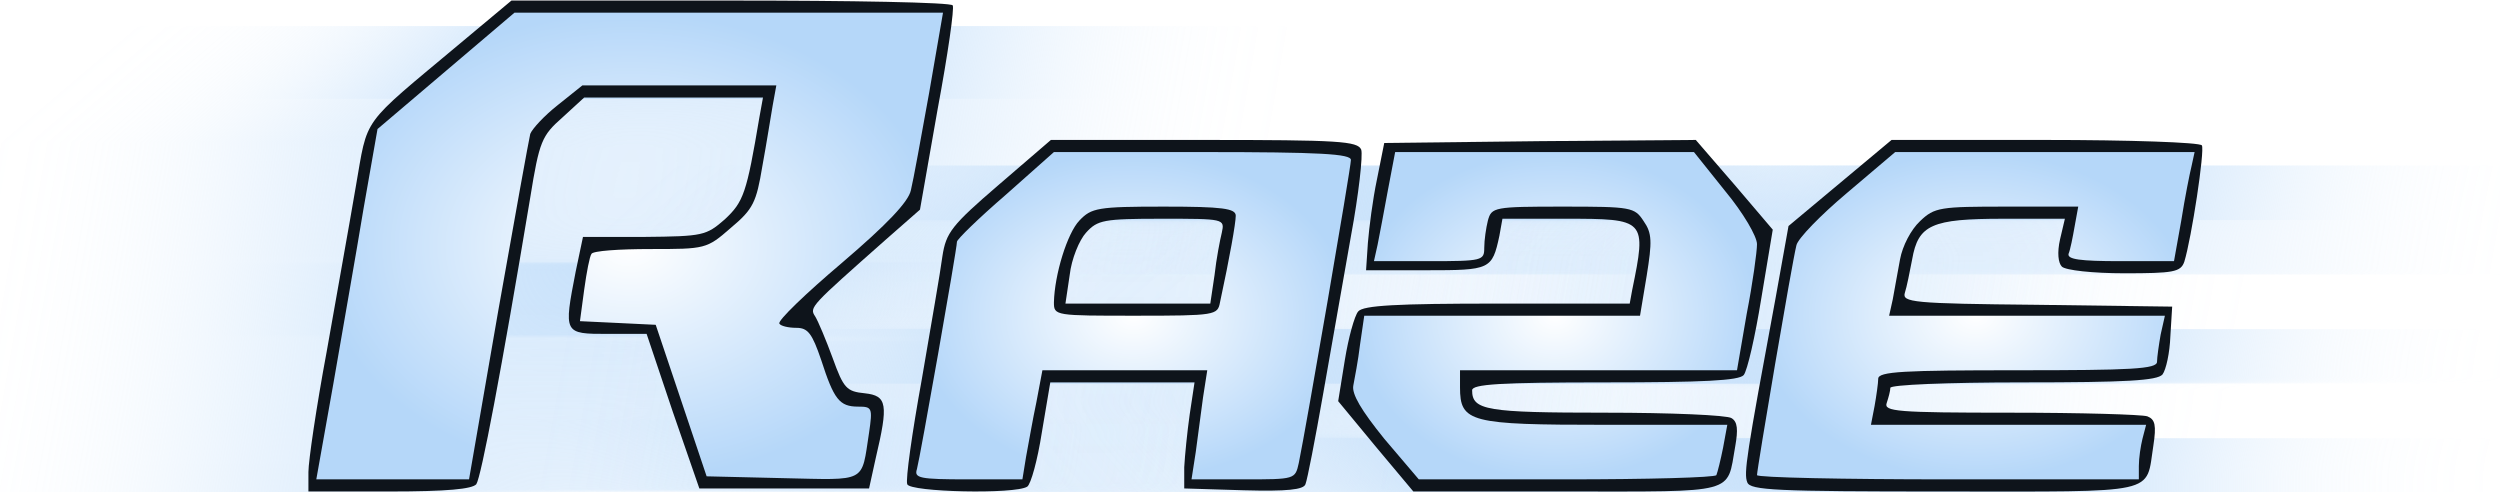
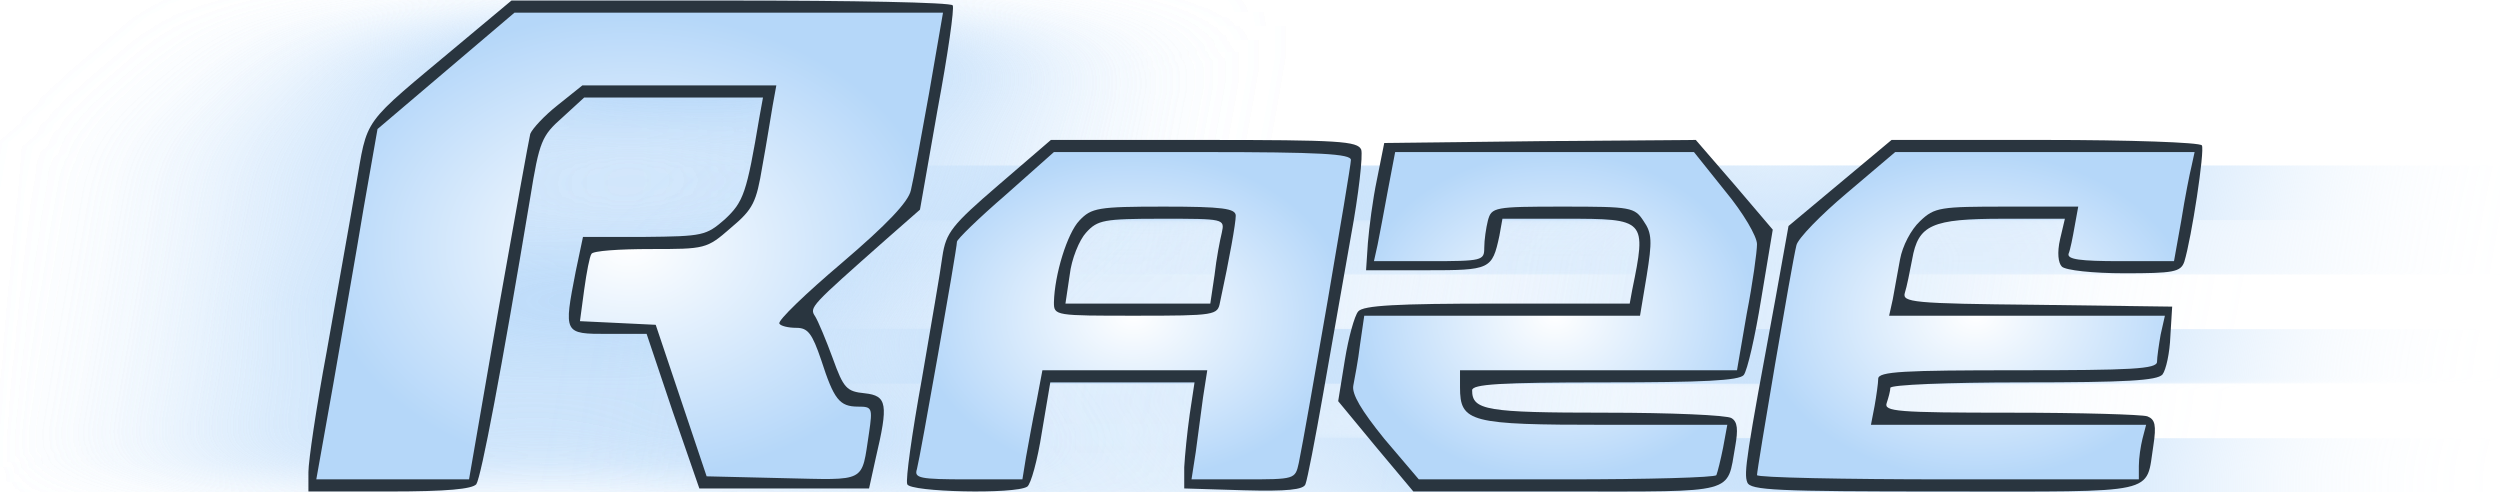
<svg xmlns="http://www.w3.org/2000/svg" xmlns:xlink="http://www.w3.org/1999/xlink" version="1.0" width="412.473" height="81.01" viewBox="0 0 412.473 81.01" preserveAspectRatio="xMidYMid" id="svg132">
  <defs id="defs136">
    <linearGradient id="linearGradient20205">
      <stop style="stop-color:#ffffff;stop-opacity:1" offset="0" id="stop20201" />
      <stop style="stop-color:#b5d7f9;stop-opacity:1" offset="1" id="stop20203" />
    </linearGradient>
    <filter style="color-interpolation-filters:sRGB;" id="filter35921" x="-0.825" y="-0" width="2.649" height="1.001">
      <feGaussianBlur stdDeviation="24.805 0.01" result="blur" id="feGaussianBlur35919" />
    </filter>
    <filter style="color-interpolation-filters:sRGB;" id="filter35925" x="-0.893" y="-0" width="2.787" height="1.001">
      <feGaussianBlur stdDeviation="24.805 0.01" result="blur" id="feGaussianBlur35923" />
    </filter>
    <filter style="color-interpolation-filters:sRGB;" id="filter35929" x="-0.83" y="-0" width="2.66" height="1.001">
      <feGaussianBlur stdDeviation="24.805 0.01" result="blur" id="feGaussianBlur35927" />
    </filter>
-     <filter style="color-interpolation-filters:sRGB;" id="filter35933" x="-0.576" y="-0" width="2.151" height="1.001">
-       <feGaussianBlur stdDeviation="24.805 0.01" result="blur" id="feGaussianBlur35931" />
+     <filter style="color-interpolation-filters:sRGB;" id="filter35933" x="-0.692" y="-0.156" width="2.384" height="1.313">
+       <feGaussianBlur stdDeviation="24.805 0.01" result="fbSourceGraphic" id="feGaussianBlur35931" />
+       <feColorMatrix result="fbSourceGraphicAlpha" in="fbSourceGraphic" values="0 0 0 -1 0 0 0 0 -1 0 0 0 0 -1 0 0 0 0 1 0" id="feColorMatrix14371" />
+       <feGaussianBlur id="feGaussianBlur14373" stdDeviation="5" result="fbSourceGraphic" in="fbSourceGraphic" />
+       <feGaussianBlur id="feGaussianBlur14375" stdDeviation="0.01" in="fbSourceGraphic" result="result1" />
+       <feComposite in2="result1" id="feComposite14377" operator="arithmetic" in="fbSourceGraphic" k2="0.5" k3="0.5" result="result2" />
+       <feBlend in2="fbSourceGraphic" id="feBlend14379" mode="normal" result="result3" />
    </filter>
    <radialGradient xlink:href="#linearGradient20205" id="radialGradient3161" cx="97" cy="45.5" fx="97" fy="45.5" r="51.7" gradientTransform="matrix(1,0,0,0.7446808,0.08560932,14.70629)" gradientUnits="userSpaceOnUse" />
    <radialGradient xlink:href="#linearGradient20205" id="radialGradient3163" cx="180.144" cy="57" fx="180.144" fy="57" r="35.856" gradientTransform="matrix(1,0,0,0.7530116,0.08560932,17.1676)" gradientUnits="userSpaceOnUse" />
    <radialGradient xlink:href="#linearGradient20205" id="radialGradient3165" cx="249.682" cy="57" fx="249.682" fy="57" r="33.318" gradientTransform="matrix(1,0,0,0.8103803,0.08560932,13.89759)" gradientUnits="userSpaceOnUse" />
    <radialGradient xlink:href="#linearGradient20205" id="radialGradient3167" cx="319.1" cy="57" fx="319.1" fy="57" r="36.1" gradientTransform="matrix(1,0,0,0.7479224,0.08560932,17.45769)" gradientUnits="userSpaceOnUse" />
  </defs>
  <g fill="#b5d7f9" id="g130-5" transform="translate(-43.8278,-5.789289)">
    <path d="m 96.186,71.389 c 1.5,-8.7 3.8,-21.7 5,-29 l 2.3,-13.1 11.3,-9.6 11.3,-9.6 h 35.3 35.4 l -2.3,13.3 c -1.3,7.2 -2.6,14.4 -3,16 -0.4,1.9 -3.9,5.6 -11.4,12 -5.9,5 -10.6,9.5 -10.3,10 0.2,0.4 1.5,0.7 2.8,0.7 1.9,0 2.6,0.9 4.1,5.3 2.1,6.5 3,7.7 6.1,7.7 2.3,0 2.4,0.2 1.8,4.3 -1.3,8.4 -0.2,7.8 -14.2,7.5 l -12.6,-0.3 -4.2,-12.5 -4.2,-12.5 -6.2,-0.3 -6.3,-0.3 0.7,-5.2 c 0.4,-2.9 0.9,-5.5 1.2,-5.9 0.2,-0.5 4.6,-0.8 9.7,-0.8 9.1,0 9.3,0 13.3,-3.5 3.7,-3.1 4.2,-4.2 5.2,-10.2 0.7,-3.8 1.4,-8.3 1.7,-10 l 0.6,-3.3 h -16 -16 l -4,3.2 c -2.3,1.8 -4.3,4 -4.6,4.8 -0.2,0.8 -2.6,14 -5.3,29.3 l -4.8,27.7 h -12.6 -12.6 z" id="path122-6" style="filter:url(#filter35933)" />
    <path d="m 192.486,85.389 c 0.5,-1.8 6.6,-36.3 6.6,-37.5 0,-0.4 3.6,-3.9 8,-7.7 l 8,-7.1 h 24.5 c 19.5,0 24.5,0.3 24.5,1.3 0,1.3 -7.4,44.2 -8.6,50 -0.6,2.7 -0.6,2.7 -9.1,2.7 h -8.6 l 0.7,-4.5 c 0.3,-2.5 0.9,-6.5 1.2,-9 l 0.7,-4.5 h -13.6 -13.6 l -1,5.3 c -0.6,2.8 -1.3,6.9 -1.7,9 l -0.6,3.7 h -9 c -8,0 -8.9,-0.2 -8.4,-1.7 z m 50,-27.5 c 1.6,-7.4 2.6,-13.1 2.6,-14.3 0,-1.2 -2.2,-1.5 -11.8,-1.5 -11,0 -12,0.2 -14,2.3 -2,2.1 -4.1,8.9 -4.2,13.5 0,2.2 0.2,2.2 13.5,2.2 13.2,0 13.5,-0.1 13.9,-2.2 z" id="path124-2" style="filter:url(#filter35929)" />
    <path d="m 269.586,80.389 c -3.8,-4.7 -5.4,-7.4 -5.1,-8.8 0.2,-1.1 0.8,-4.1 1.1,-6.7 l 0.7,-4.8 h 22.8 22.7 l 1.1,-6.6 c 0.9,-5.6 0.9,-7 -0.5,-9 -1.5,-2.3 -2,-2.4 -13.3,-2.4 -11.4,0 -11.8,0.1 -12.4,2.3 -0.3,1.2 -0.6,3.2 -0.6,4.5 0,2.1 -0.3,2.2 -9.1,2.2 h -9.1 l 0.6,-2.7 c 0.3,-1.6 1.1,-5.6 1.7,-9 l 1.2,-6.3 h 24.7 24.6 l 5.2,6.5 c 2.9,3.5 5.2,7.4 5.2,8.7 0,1.2 -0.7,6.4 -1.7,11.5 l -1.6,9.3 h -22.9 -22.8 v 2.8 c 0,5.8 1.6,6.2 23.9,6.2 h 20.2 l -0.7,3.8 c -0.4,2 -0.9,4 -1.1,4.5 -0.2,0.4 -11.4,0.7 -24.8,0.7 h -24.3 z" id="path126-9" style="filter:url(#filter35925)" />
    <path d="m 331.086,86.389 c 0,-1 5.8,-35.2 6.5,-37.9 0.2,-1.1 4,-5 8.4,-8.7 l 7.9,-6.7 h 24.7 24.7 l -0.5,2.3 c -0.3,1.2 -1.1,5.2 -1.7,9 l -1.2,6.7 h -8.9 c -6.6,0 -8.7,-0.3 -8.5,-1.2 0.3,-0.7 0.7,-2.8 1,-4.5 l 0.6,-3.3 h -11.8 c -11,0 -11.9,0.1 -14.3,2.4 -1.5,1.4 -2.9,4.1 -3.3,6.3 -0.4,2.1 -0.9,5 -1.2,6.6 l -0.6,2.7 h 22.7 22.8 l -0.7,3.1 c -0.3,1.7 -0.6,3.8 -0.6,4.5 0,1.2 -4.2,1.4 -23,1.4 -18.8,0 -23,0.2 -23,1.4 0,0.7 -0.3,2.8 -0.6,4.5 l -0.6,3.1 h 22.7 22.7 l -0.6,2.3 c -0.3,1.2 -0.6,3.2 -0.6,4.5 v 2.2 h -31.5 c -17.3,0 -31.5,-0.3 -31.5,-0.7 z" id="path128-1" style="filter:url(#filter35921)" />
-     <g fill="#0e141b" id="g12" transform="translate(50.71341,0.8785536)">
-       <path d="M 44,82.8 C 44,81 45.3,72.1 47,63 48.6,53.9 50.8,41.7 51.8,35.8 53.9,23.9 52.4,26 69,12.1 L 77.5,5 h 36.2 c 19.9,0 36.4,0.3 36.6,0.8 0.3,0.4 -0.8,8.1 -2.5,17.2 l -2.9,16.5 -5.7,5 c -12.3,10.9 -12.6,11.1 -11.6,12.6 0.5,0.8 1.8,3.9 2.9,6.9 1.8,5 2.3,5.5 5.3,5.8 3.7,0.4 3.9,1.8 1.8,10.7 l -1.1,5 h -14 -14 L 104.1,72.8 99.8,60 h -6.4 c -7.3,0 -7.3,0 -5.3,-10.3 L 89.3,44 h 10.1 c 9.7,-0.1 10.2,-0.2 13.3,-2.9 3.1,-2.9 3.6,-4.3 5.7,-16.8 L 119,21 H 104.2 89.5 l -3.6,3.3 c -3.4,3 -3.8,3.9 -5.3,13.2 C 75.8,66.3 72.5,83.6 71.7,84.8 71,85.6 66.9,86 57.4,86 H 44 Z m 24.5,-4 C 68.7,77.5 71,64.6 73.6,50 l 4.5,-26.5 3.7,-3.2 3.7,-3.3 h 18.8 18.7 v 5.3 c -0.1,2.8 -0.7,8.3 -1.4,12 -1,5.4 -2,7.5 -4.6,10.3 l -3.4,3.4 h -9.7 c -5.4,0 -10,0.3 -10.2,0.8 -0.3,0.4 -0.8,2.1 -1.2,3.9 l -0.6,3.2 6.2,0.3 6.3,0.3 3.8,12.3 3.9,12.2 h 10.4 c 9.7,0 10.5,-0.1 10.5,-1.9 0,-1.1 0.3,-2.6 0.6,-3.5 0.5,-1.2 -0.1,-1.6 -2.3,-1.6 -2.7,0 -3.1,-0.5 -4.9,-6.2 -1.7,-5.5 -2.3,-6.3 -4.7,-6.6 -2.3,-0.3 -2.7,-0.8 -2.7,-3.6 0,-3 1.1,-4.2 10.8,-12.4 l 10.8,-9.1 2.2,-12.4 C 144,16.9 145,10.8 145,10.1 145,9.3 136.2,9 113.2,9 H 81.3 L 69.7,19 c -6.5,5.6 -11.9,11 -12.2,12.3 -0.7,3.2 -8.5,48 -8.5,48.9 0,0.5 4.3,0.8 9.5,0.8 9,0 9.5,-0.1 10,-2.2 z" id="path2" />
-       <path d="m 142.8,84.8 c -0.3,-0.7 0.8,-8.5 2.4,-17.3 1.5,-8.8 3.1,-17.9 3.4,-20.3 0.6,-3.9 1.5,-5.1 9.3,-11.8 l 8.6,-7.4 h 25.3 c 22.3,0 25.3,0.2 25.9,1.6 0.3,0.9 -0.4,7.3 -1.7,14.3 -1.2,6.9 -3.3,18.7 -4.6,26.1 -1.3,7.4 -2.6,14.1 -2.9,14.8 -0.3,0.9 -3,1.2 -10.2,1 l -9.8,-0.3 V 82 c 0.1,-1.9 0.5,-5.9 0.9,-8.7 l 0.8,-5.3 h -11.9 -11.9 l -1.4,8.3 c -0.7,4.5 -1.8,8.5 -2.4,8.9 -2,1.3 -19.4,0.9 -19.8,-0.4 z m 18.1,-12.8 1.6,-8.5 16.4,-0.3 16.4,-0.3 -0.7,6.8 c -0.3,3.8 -0.9,7.8 -1.2,9.1 -0.6,2.1 -0.4,2.2 5.3,2.2 h 5.8 l 3.9,-21.7 c 2.1,-12 4,-22.8 4.3,-24 l 0.5,-2.3 h -21.7 -21.8 l -6.8,5.5 c -3.7,3.1 -7.3,6.3 -8,7.1 -1,1.2 -6.8,30.1 -6.9,34.2 0,1 1.5,1.2 5.7,1 l 5.7,-0.3 z" id="path4" />
-       <path d="m 164,57.3 c 0,-7 2.3,-15.9 4.8,-18.5 l 2.6,-2.8 h 14.3 c 16.7,0 15.4,-1.5 12.6,14.3 L 196.7,60 H 180.3 164 Z m 29.5,-7 c 0.3,-2.7 0.9,-5.8 1.2,-7 0.5,-2.3 0.4,-2.3 -9.9,-2.3 -9.6,0 -10.6,0.2 -12.5,2.3 -1.1,1.2 -2.4,4.3 -2.7,7 l -0.7,4.7 h 11.9 12 z" id="path6" />
-       <path d="m 220.1,78.6 -6.2,-7.5 1.1,-6.8 c 0.6,-3.7 1.6,-7.3 2.2,-8 0.8,-1 6.3,-1.3 22.9,-1.3 H 262 l 0.4,-2.2 C 264.8,41.1 264.7,41 251.4,41 H 241 l -0.5,2.8 c -1.2,5.6 -1.5,5.7 -12.1,5.7 h -9.9 l 0.3,-4.5 c 0.2,-2.5 0.8,-7.2 1.5,-10.5 l 1.2,-6 25.7,-0.3 25.7,-0.2 6.4,7.4 6.3,7.4 -1.9,11.4 c -1,6.2 -2.3,11.9 -2.9,12.6 -0.8,0.9 -6.6,1.2 -22.9,1.2 -17.3,0 -21.9,0.3 -21.9,1.3 0,3.3 2.3,3.7 22,3.7 10.7,0 20.1,0.4 20.8,0.9 1,0.6 1.1,1.9 0.6,4.7 -1.4,7.9 0.5,7.4 -27.8,7.4 H 226.3 Z M 274,79.5 C 274,78.2 271.1,78 254.1,78 h -19.9 l -1.6,-2.5 c -0.9,-1.3 -1.6,-4 -1.6,-5.9 0,-6.9 -1.1,-6.6 23.5,-6.6 20.4,0 22.4,-0.2 22.9,-1.7 0.2,-1 1,-5 1.7,-9 l 1.2,-7.2 -5.2,-6 -5.3,-6.1 h -22.4 c -18.2,0 -22.4,0.3 -22.4,1.4 0,0.7 -0.3,3.4 -0.6,6 l -0.7,4.6 h 5.6 c 6,0 5.9,0.1 6.9,-6.5 0.3,-1.9 1.2,-2 14.2,-2.3 18,-0.3 18.1,-0.3 17.3,11.8 -0.9,13.2 1.6,12 -24.3,12 H 221 l -0.4,2.3 c -1.3,5.6 -1,6.6 3.8,12.6 l 4.9,6.1 h 22.4 c 19.2,0 22.3,-0.2 22.3,-1.5 z" id="path8" />
-       <path d="m 281.4,84.5 c -0.6,-1.5 -0.2,-4.2 4.7,-30.6 l 2.1,-11.7 8.5,-7.1 8.5,-7.1 h 25.3 c 14,0 25.6,0.4 25.9,0.9 0.5,0.8 -1.7,15.3 -2.9,19.2 -0.6,1.7 -1.8,1.9 -9.9,1.9 -5.2,0 -9.7,-0.5 -10.3,-1.1 -0.6,-0.6 -0.8,-2.3 -0.3,-4.5 l 0.8,-3.4 h -10.2 c -11.8,0 -14,1 -15,6.7 -0.4,2.1 -0.9,4.6 -1.2,5.5 -0.5,1.6 1.2,1.8 21.8,2 l 22.3,0.3 -0.3,4.9 c -0.1,2.7 -0.7,5.5 -1.3,6.3 -0.9,1 -5.9,1.3 -23,1.3 -12.6,0 -21.9,0.4 -21.9,0.9 0,0.5 -0.3,1.6 -0.6,2.5 -0.5,1.4 1.6,1.6 20.4,1.6 11.6,0 21.7,0.3 22.6,0.6 1.3,0.5 1.5,1.5 1,4.8 -1.3,8.2 1.4,7.6 -34.5,7.6 -27.8,0 -32,-0.2 -32.5,-1.5 z m 61.6,-5 C 343,78.2 339.9,78 321.5,78 H 300 v -5.2 c 0,-10.6 -1.9,-9.8 23.5,-9.8 18.9,0 22.4,-0.2 22.9,-1.5 C 346.9,60.2 344.1,60 325,60 h -22 v -4.4 c 0,-8 1.8,-14.9 4.6,-17.4 2.3,-2.1 3.4,-2.2 16.5,-2.2 H 338 v 4.5 4.5 h 5.4 c 3,0 5.7,-0.4 6,-0.8 0.3,-0.5 0.8,-3.2 1.2,-6 L 351.3,33 H 329.6 308 l -7.9,6.6 -7.8,6.7 -2.7,15.6 c -1.5,8.6 -3,16.4 -3.2,17.4 -0.5,1.6 1.3,1.7 28,1.7 24.8,0 28.6,-0.2 28.6,-1.5 z" id="path10" />
+     <g fill="#0e141b" id="g12" transform="translate(50.71341,0.8785536)" style="fill:#28333d;fill-opacity:0.988">
+       <path d="M 44,82.8 C 44,81 45.3,72.1 47,63 48.6,53.9 50.8,41.7 51.8,35.8 53.9,23.9 52.4,26 69,12.1 L 77.5,5 h 36.2 c 19.9,0 36.4,0.3 36.6,0.8 0.3,0.4 -0.8,8.1 -2.5,17.2 l -2.9,16.5 -5.7,5 c -12.3,10.9 -12.6,11.1 -11.6,12.6 0.5,0.8 1.8,3.9 2.9,6.9 1.8,5 2.3,5.5 5.3,5.8 3.7,0.4 3.9,1.8 1.8,10.7 l -1.1,5 h -14 -14 L 104.1,72.8 99.8,60 h -6.4 c -7.3,0 -7.3,0 -5.3,-10.3 L 89.3,44 h 10.1 c 9.7,-0.1 10.2,-0.2 13.3,-2.9 3.1,-2.9 3.6,-4.3 5.7,-16.8 L 119,21 H 104.2 89.5 l -3.6,3.3 c -3.4,3 -3.8,3.9 -5.3,13.2 C 75.8,66.3 72.5,83.6 71.7,84.8 71,85.6 66.9,86 57.4,86 H 44 Z m 24.5,-4 C 68.7,77.5 71,64.6 73.6,50 l 4.5,-26.5 3.7,-3.2 3.7,-3.3 h 18.8 18.7 v 5.3 c -0.1,2.8 -0.7,8.3 -1.4,12 -1,5.4 -2,7.5 -4.6,10.3 l -3.4,3.4 h -9.7 c -5.4,0 -10,0.3 -10.2,0.8 -0.3,0.4 -0.8,2.1 -1.2,3.9 l -0.6,3.2 6.2,0.3 6.3,0.3 3.8,12.3 3.9,12.2 h 10.4 c 9.7,0 10.5,-0.1 10.5,-1.9 0,-1.1 0.3,-2.6 0.6,-3.5 0.5,-1.2 -0.1,-1.6 -2.3,-1.6 -2.7,0 -3.1,-0.5 -4.9,-6.2 -1.7,-5.5 -2.3,-6.3 -4.7,-6.6 -2.3,-0.3 -2.7,-0.8 -2.7,-3.6 0,-3 1.1,-4.2 10.8,-12.4 l 10.8,-9.1 2.2,-12.4 C 144,16.9 145,10.8 145,10.1 145,9.3 136.2,9 113.2,9 H 81.3 L 69.7,19 c -6.5,5.6 -11.9,11 -12.2,12.3 -0.7,3.2 -8.5,48 -8.5,48.9 0,0.5 4.3,0.8 9.5,0.8 9,0 9.5,-0.1 10,-2.2 z" id="path2" style="fill:#28333d;fill-opacity:0.988" />
+       <path d="m 142.8,84.8 c -0.3,-0.7 0.8,-8.5 2.4,-17.3 1.5,-8.8 3.1,-17.9 3.4,-20.3 0.6,-3.9 1.5,-5.1 9.3,-11.8 l 8.6,-7.4 h 25.3 c 22.3,0 25.3,0.2 25.9,1.6 0.3,0.9 -0.4,7.3 -1.7,14.3 -1.2,6.9 -3.3,18.7 -4.6,26.1 -1.3,7.4 -2.6,14.1 -2.9,14.8 -0.3,0.9 -3,1.2 -10.2,1 l -9.8,-0.3 V 82 c 0.1,-1.9 0.5,-5.9 0.9,-8.7 l 0.8,-5.3 h -11.9 -11.9 l -1.4,8.3 c -0.7,4.5 -1.8,8.5 -2.4,8.9 -2,1.3 -19.4,0.9 -19.8,-0.4 z m 18.1,-12.8 1.6,-8.5 16.4,-0.3 16.4,-0.3 -0.7,6.8 c -0.3,3.8 -0.9,7.8 -1.2,9.1 -0.6,2.1 -0.4,2.2 5.3,2.2 h 5.8 l 3.9,-21.7 c 2.1,-12 4,-22.8 4.3,-24 l 0.5,-2.3 h -21.7 -21.8 l -6.8,5.5 c -3.7,3.1 -7.3,6.3 -8,7.1 -1,1.2 -6.8,30.1 -6.9,34.2 0,1 1.5,1.2 5.7,1 l 5.7,-0.3 z" id="path4" style="fill:#28333d;fill-opacity:0.988" />
+       <path d="m 164,57.3 c 0,-7 2.3,-15.9 4.8,-18.5 l 2.6,-2.8 h 14.3 c 16.7,0 15.4,-1.5 12.6,14.3 L 196.7,60 H 180.3 164 Z m 29.5,-7 c 0.3,-2.7 0.9,-5.8 1.2,-7 0.5,-2.3 0.4,-2.3 -9.9,-2.3 -9.6,0 -10.6,0.2 -12.5,2.3 -1.1,1.2 -2.4,4.3 -2.7,7 l -0.7,4.7 h 11.9 12 z" id="path6" style="fill:#28333d;fill-opacity:0.988" />
+       <path d="m 220.1,78.6 -6.2,-7.5 1.1,-6.8 c 0.6,-3.7 1.6,-7.3 2.2,-8 0.8,-1 6.3,-1.3 22.9,-1.3 H 262 l 0.4,-2.2 C 264.8,41.1 264.7,41 251.4,41 H 241 l -0.5,2.8 c -1.2,5.6 -1.5,5.7 -12.1,5.7 h -9.9 l 0.3,-4.5 c 0.2,-2.5 0.8,-7.2 1.5,-10.5 l 1.2,-6 25.7,-0.3 25.7,-0.2 6.4,7.4 6.3,7.4 -1.9,11.4 c -1,6.2 -2.3,11.9 -2.9,12.6 -0.8,0.9 -6.6,1.2 -22.9,1.2 -17.3,0 -21.9,0.3 -21.9,1.3 0,3.3 2.3,3.7 22,3.7 10.7,0 20.1,0.4 20.8,0.9 1,0.6 1.1,1.9 0.6,4.7 -1.4,7.9 0.5,7.4 -27.8,7.4 H 226.3 Z M 274,79.5 C 274,78.2 271.1,78 254.1,78 h -19.9 l -1.6,-2.5 c -0.9,-1.3 -1.6,-4 -1.6,-5.9 0,-6.9 -1.1,-6.6 23.5,-6.6 20.4,0 22.4,-0.2 22.9,-1.7 0.2,-1 1,-5 1.7,-9 l 1.2,-7.2 -5.2,-6 -5.3,-6.1 h -22.4 c -18.2,0 -22.4,0.3 -22.4,1.4 0,0.7 -0.3,3.4 -0.6,6 l -0.7,4.6 h 5.6 c 6,0 5.9,0.1 6.9,-6.5 0.3,-1.9 1.2,-2 14.2,-2.3 18,-0.3 18.1,-0.3 17.3,11.8 -0.9,13.2 1.6,12 -24.3,12 H 221 l -0.4,2.3 c -1.3,5.6 -1,6.6 3.8,12.6 l 4.9,6.1 h 22.4 c 19.2,0 22.3,-0.2 22.3,-1.5 z" id="path8" style="fill:#28333d;fill-opacity:0.988" />
+       <path d="m 281.4,84.5 c -0.6,-1.5 -0.2,-4.2 4.7,-30.6 l 2.1,-11.7 8.5,-7.1 8.5,-7.1 h 25.3 c 14,0 25.6,0.4 25.9,0.9 0.5,0.8 -1.7,15.3 -2.9,19.2 -0.6,1.7 -1.8,1.9 -9.9,1.9 -5.2,0 -9.7,-0.5 -10.3,-1.1 -0.6,-0.6 -0.8,-2.3 -0.3,-4.5 l 0.8,-3.4 h -10.2 c -11.8,0 -14,1 -15,6.7 -0.4,2.1 -0.9,4.6 -1.2,5.5 -0.5,1.6 1.2,1.8 21.8,2 l 22.3,0.3 -0.3,4.9 c -0.1,2.7 -0.7,5.5 -1.3,6.3 -0.9,1 -5.9,1.3 -23,1.3 -12.6,0 -21.9,0.4 -21.9,0.9 0,0.5 -0.3,1.6 -0.6,2.5 -0.5,1.4 1.6,1.6 20.4,1.6 11.6,0 21.7,0.3 22.6,0.6 1.3,0.5 1.5,1.5 1,4.8 -1.3,8.2 1.4,7.6 -34.5,7.6 -27.8,0 -32,-0.2 -32.5,-1.5 z m 61.6,-5 C 343,78.2 339.9,78 321.5,78 H 300 v -5.2 c 0,-10.6 -1.9,-9.8 23.5,-9.8 18.9,0 22.4,-0.2 22.9,-1.5 C 346.9,60.2 344.1,60 325,60 h -22 v -4.4 c 0,-8 1.8,-14.9 4.6,-17.4 2.3,-2.1 3.4,-2.2 16.5,-2.2 H 338 v 4.5 4.5 h 5.4 c 3,0 5.7,-0.4 6,-0.8 0.3,-0.5 0.8,-3.2 1.2,-6 L 351.3,33 H 329.6 308 l -7.9,6.6 -7.8,6.7 -2.7,15.6 c -1.5,8.6 -3,16.4 -3.2,17.4 -0.5,1.6 1.3,1.7 28,1.7 24.8,0 28.6,-0.2 28.6,-1.5 z" id="path10" style="fill:#28333d;fill-opacity:0.988" />
    </g>
    <g fill="#b5d7f9" id="g130" transform="translate(50.6278,-2.210711)">
      <path d="m 48.186,71.389 c 1.5,-8.7 3.8,-21.7 5,-29 l 2.3,-13.1 11.3,-9.6 11.3,-9.6 h 35.3 35.4 l -2.3,13.3 c -1.3,7.2 -2.6,14.4 -3,16 -0.4,1.9 -3.9,5.6 -11.4,12 -5.9,5 -10.6,9.5 -10.3,10 0.2,0.4 1.5,0.7 2.8,0.7 1.9,0 2.6,0.9 4.1,5.3 2.1,6.5 3,7.7 6.1,7.7 2.3,0 2.4,0.2 1.8,4.3 -1.3,8.4 -0.2,7.8 -14.2,7.5 l -12.6,-0.3 -4.2,-12.5 -4.2,-12.5 -6.2,-0.3 -6.3,-0.3 0.7,-5.2 c 0.4,-2.9 0.9,-5.5 1.2,-5.9 0.2,-0.5 4.6,-0.8 9.7,-0.8 9.1,0 9.3,0 13.3,-3.5 3.7,-3.1 4.2,-4.2 5.2,-10.2 0.7,-3.8 1.4,-8.3 1.7,-10 l 0.6,-3.3 h -16 -16 l -4,3.2 c -2.3,1.8 -4.3,4 -4.6,4.8 -0.2,0.8 -2.6,14 -5.3,29.3 l -4.8,27.7 h -12.6 -12.6 z" id="path122" style="fill:url(#radialGradient3161);fill-opacity:1" />
      <path d="m 144.486,85.389 c 0.5,-1.8 6.6,-36.3 6.6,-37.5 0,-0.4 3.6,-3.9 8,-7.7 l 8,-7.1 h 24.5 c 19.5,0 24.5,0.3 24.5,1.3 0,1.3 -7.4,44.2 -8.6,50 -0.6,2.7 -0.6,2.7 -9.1,2.7 h -8.6 l 0.7,-4.5 c 0.3,-2.5 0.9,-6.5 1.2,-9 l 0.7,-4.5 h -13.6 -13.6 l -1,5.3 c -0.6,2.8 -1.3,6.9 -1.7,9 l -0.6,3.7 h -9 c -8,0 -8.9,-0.2 -8.4,-1.7 z m 50,-27.5 c 1.6,-7.4 2.6,-13.1 2.6,-14.3 0,-1.2 -2.2,-1.5 -11.8,-1.5 -11,0 -12,0.2 -14,2.3 -2,2.1 -4.1,8.9 -4.2,13.5 0,2.2 0.2,2.2 13.5,2.2 13.2,0 13.5,-0.1 13.9,-2.2 z" id="path124" style="fill:url(#radialGradient3163);fill-opacity:1" />
      <path d="m 221.586,80.389 c -3.8,-4.7 -5.4,-7.4 -5.1,-8.8 0.2,-1.1 0.8,-4.1 1.1,-6.7 l 0.7,-4.8 h 22.8 22.7 l 1.1,-6.6 c 0.9,-5.6 0.9,-7 -0.5,-9 -1.5,-2.3 -2,-2.4 -13.3,-2.4 -11.4,0 -11.8,0.1 -12.4,2.3 -0.3,1.2 -0.6,3.2 -0.6,4.5 0,2.1 -0.3,2.2 -9.1,2.2 h -9.1 l 0.6,-2.7 c 0.3,-1.6 1.1,-5.6 1.7,-9 l 1.2,-6.3 h 24.7 24.6 l 5.2,6.5 c 2.9,3.5 5.2,7.4 5.2,8.7 0,1.2 -0.7,6.4 -1.7,11.5 l -1.6,9.3 h -22.9 -22.8 v 2.8 c 0,5.8 1.6,6.2 23.9,6.2 h 20.2 l -0.7,3.8 c -0.4,2 -0.9,4 -1.1,4.5 -0.2,0.4 -11.4,0.7 -24.8,0.7 h -24.3 z" id="path126" style="fill:url(#radialGradient3165);fill-opacity:1" />
      <path d="m 283.086,86.389 c 0,-1 5.8,-35.2 6.5,-37.9 0.2,-1.1 4,-5 8.4,-8.7 l 7.9,-6.7 h 24.7 24.7 l -0.5,2.3 c -0.3,1.2 -1.1,5.2 -1.7,9 l -1.2,6.7 h -8.9 c -6.6,0 -8.7,-0.3 -8.5,-1.2 0.3,-0.7 0.7,-2.8 1,-4.5 l 0.6,-3.3 h -11.8 c -11,0 -11.9,0.1 -14.3,2.4 -1.5,1.4 -2.9,4.1 -3.3,6.3 -0.4,2.1 -0.9,5 -1.2,6.6 l -0.6,2.7 h 22.7 22.8 l -0.7,3.1 c -0.3,1.7 -0.6,3.8 -0.6,4.5 0,1.2 -4.2,1.4 -23,1.4 -18.8,0 -23,0.2 -23,1.4 0,0.7 -0.3,2.8 -0.6,4.5 l -0.6,3.1 h 22.7 22.7 l -0.6,2.3 c -0.3,1.2 -0.6,3.2 -0.6,4.5 v 2.2 h -31.5 c -17.3,0 -31.5,-0.3 -31.5,-0.7 z" id="path128" style="fill:url(#radialGradient3167);fill-opacity:1" />
    </g>
  </g>
</svg>
